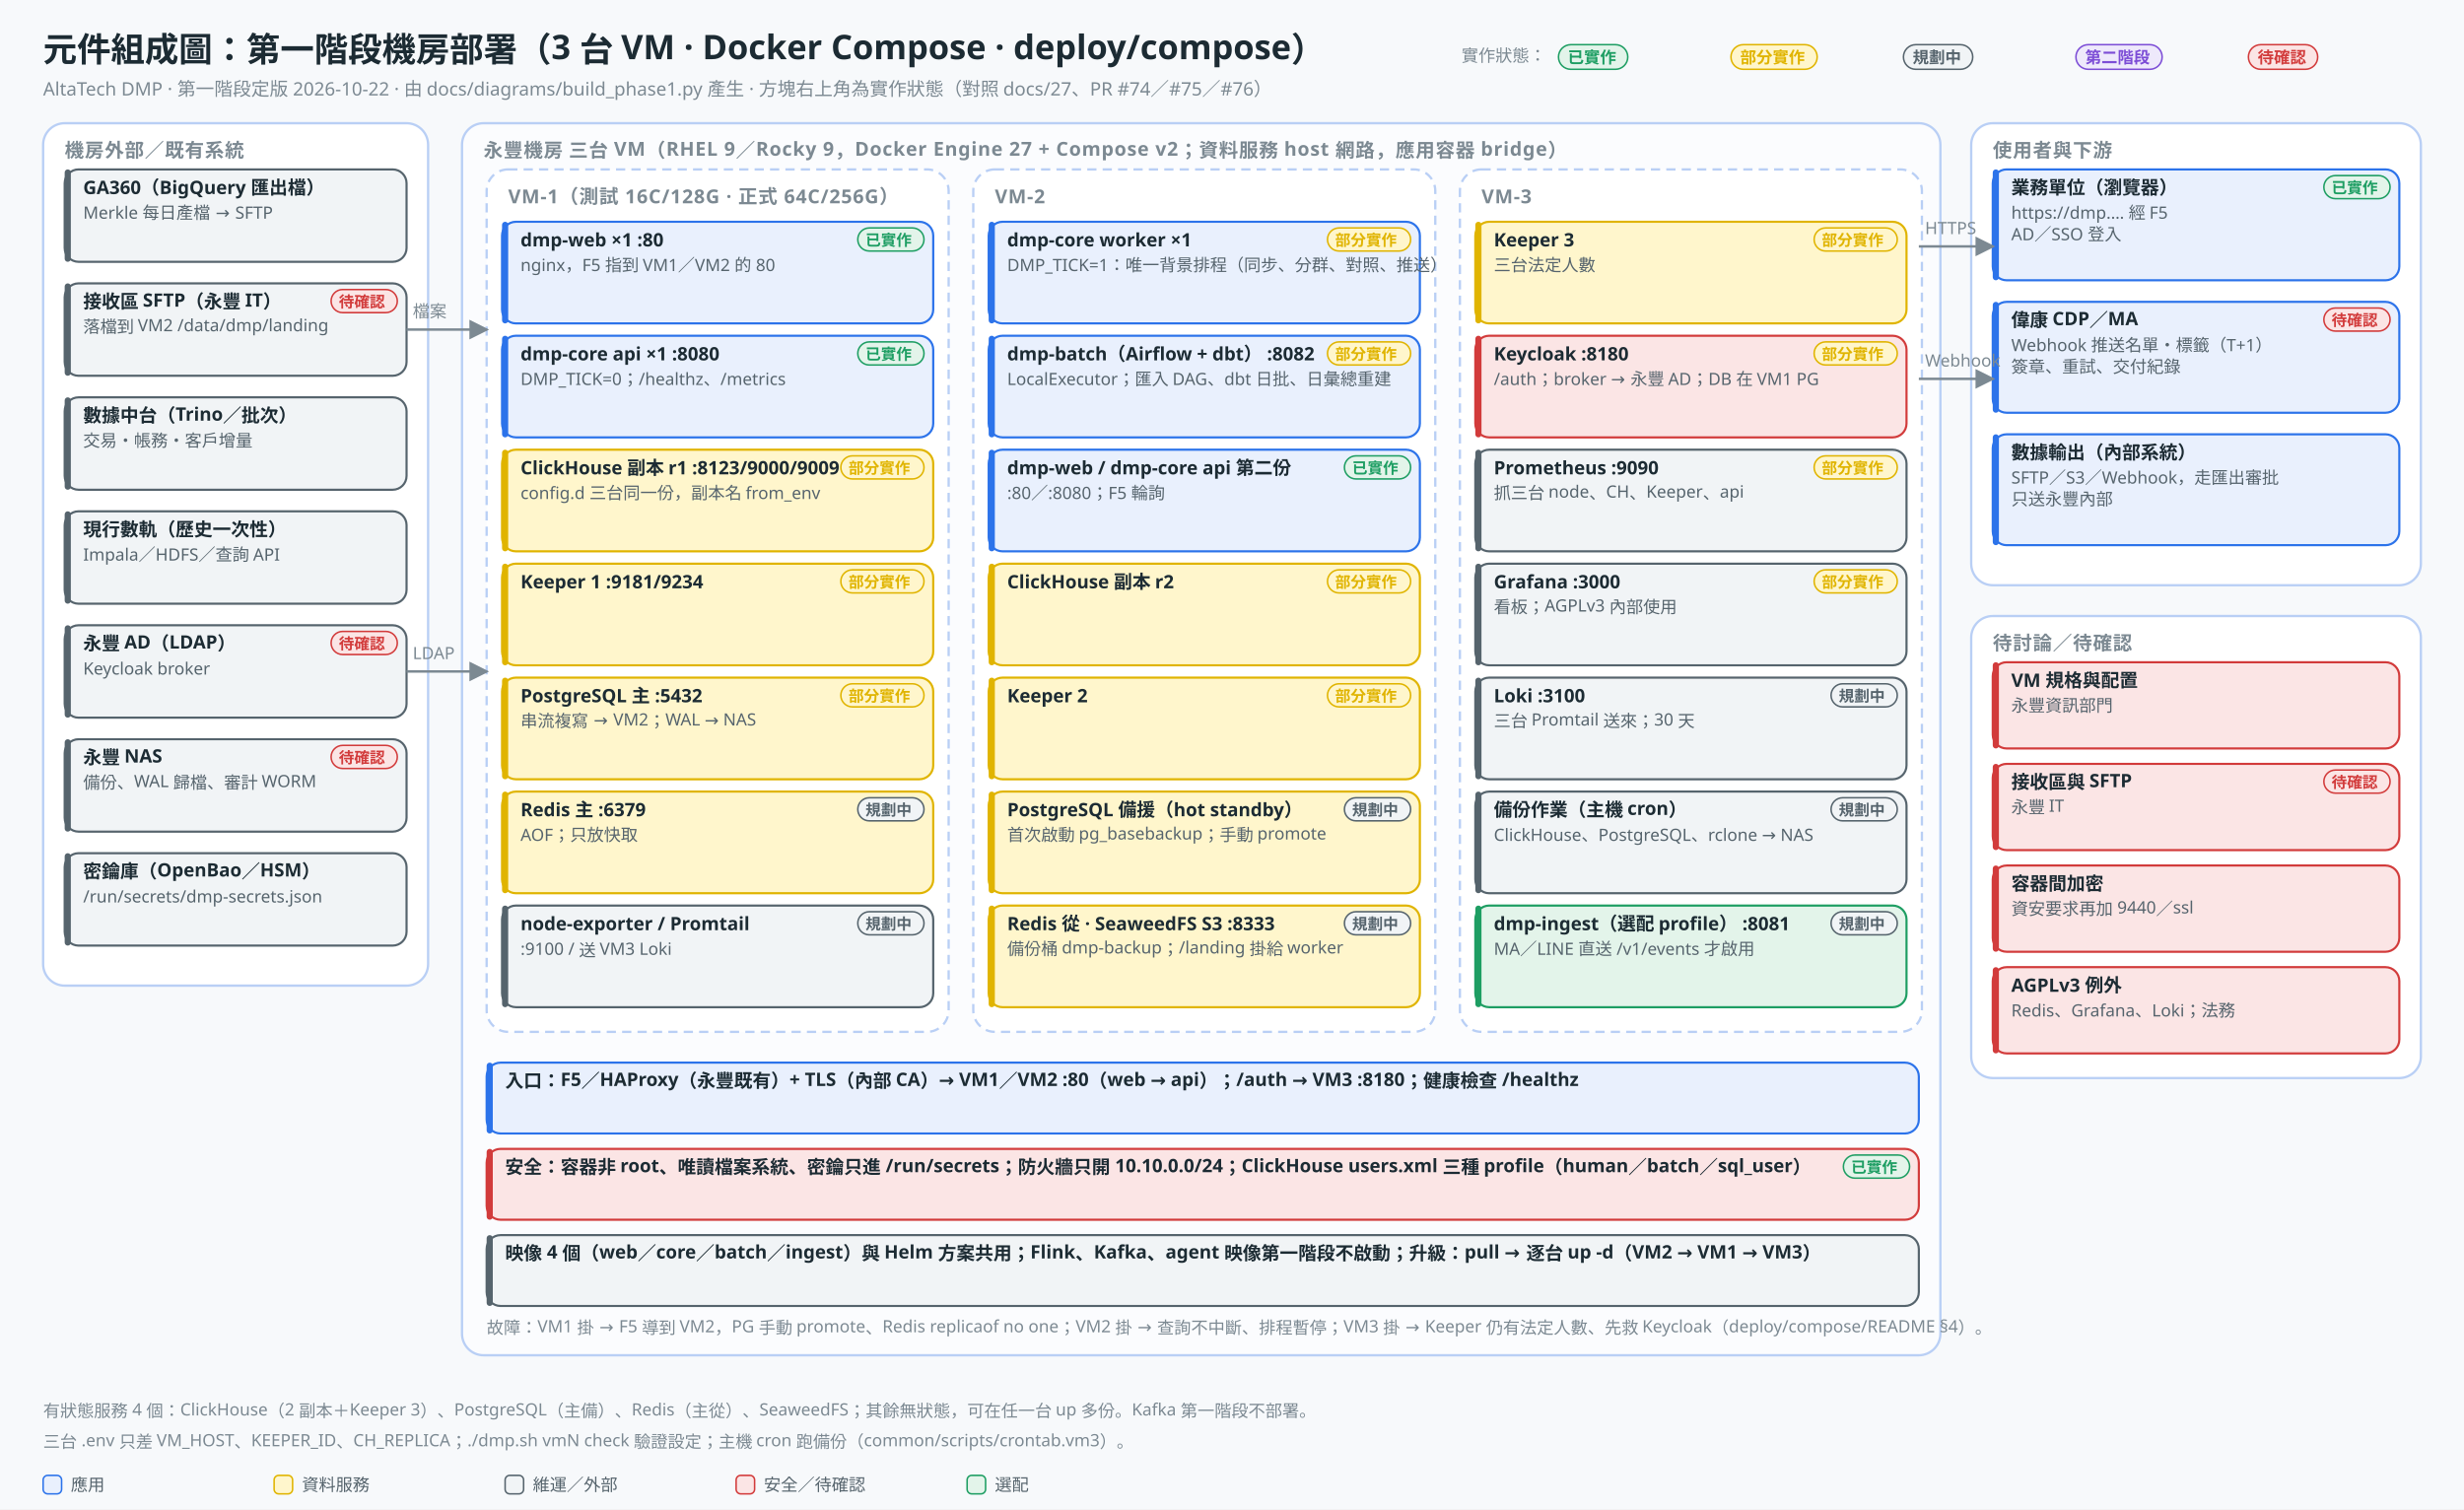
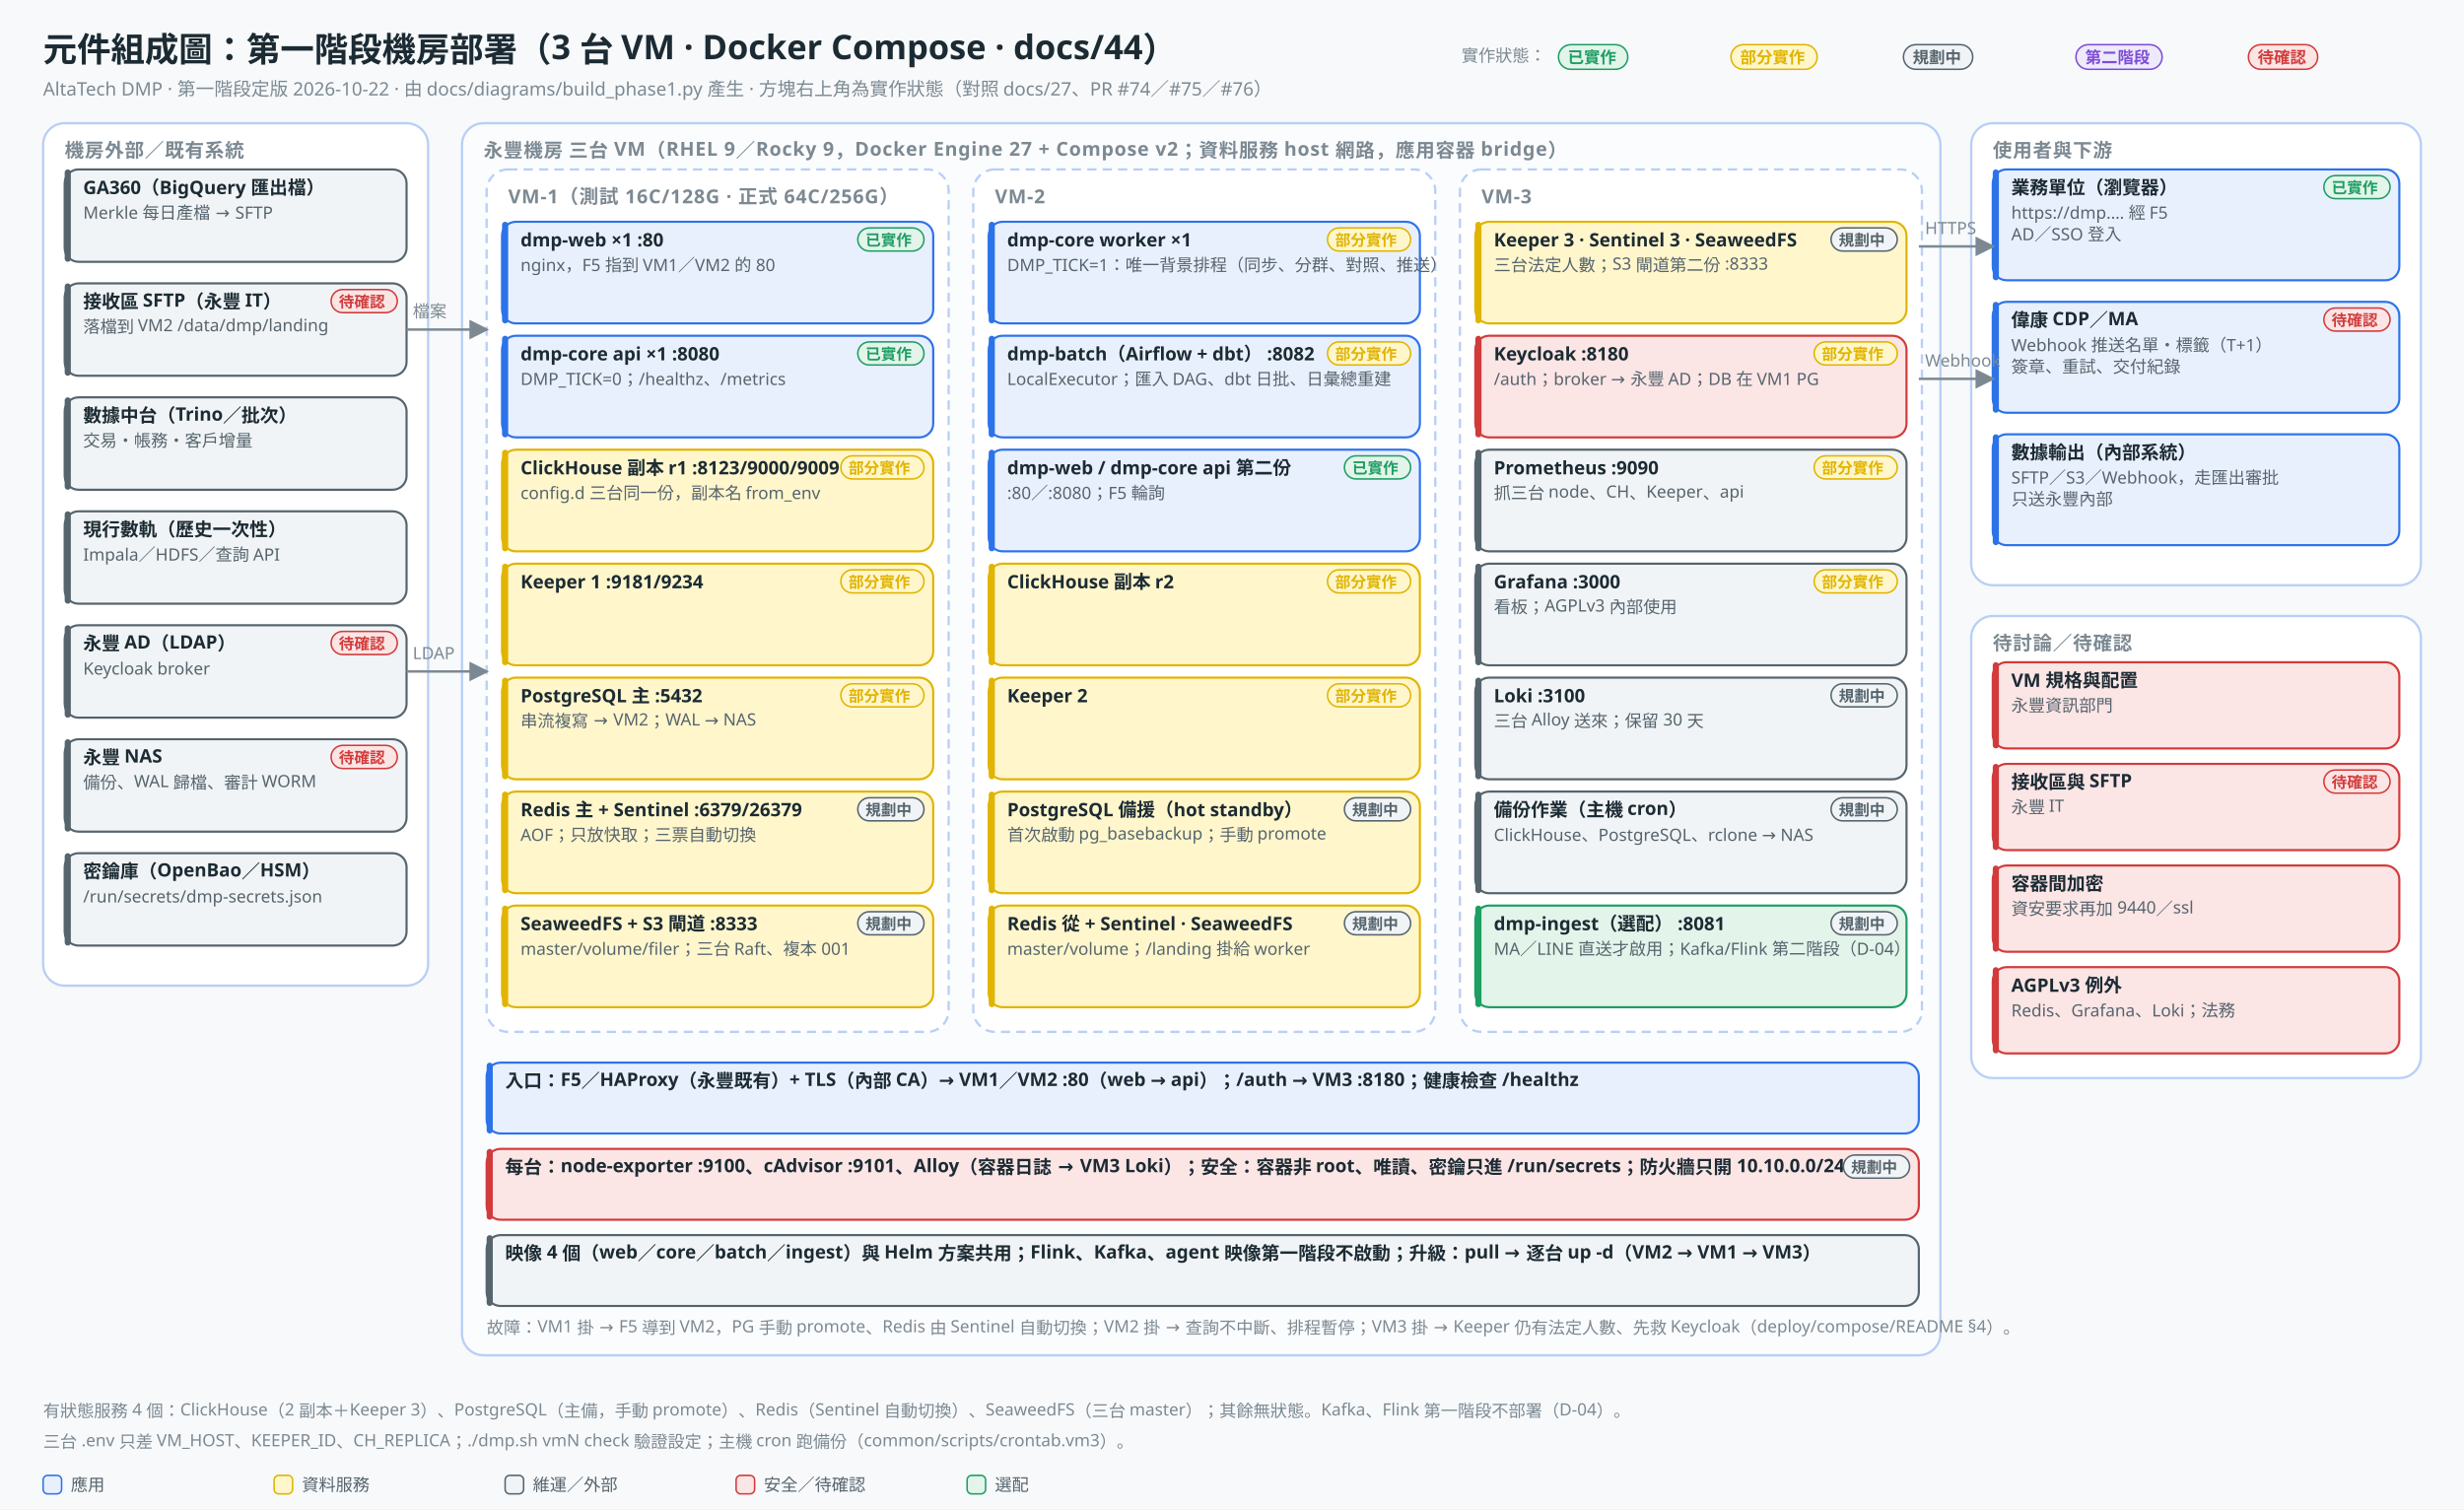
<svg xmlns="http://www.w3.org/2000/svg" viewBox="0 0 1600 980" width="1600" height="980">
  <defs>
    <marker id="ah" markerWidth="8" markerHeight="8" refX="7" refY="4" orient="auto">
      <path d="M0,0 L8,4 L0,8 z" fill="#7C8992" />
    </marker>
  </defs>
  <rect width="1600" height="980" fill="#F7F9FB" />
-   <text x="28" y="40" font-family="'Plus Jakarta Sans','Noto Sans TC','PingFang TC','Microsoft JhengHei',sans-serif" font-size="22" font-weight="800" fill="#1C2B33">元件組成圖：第一階段機房部署（3 台 VM · Docker Compose · deploy/compose）</text>
+   <text x="28" y="40" font-family="'Plus Jakarta Sans','Noto Sans TC','PingFang TC','Microsoft JhengHei',sans-serif" font-size="22" font-weight="800" fill="#1C2B33">元件組成圖：第一階段機房部署（3 台 VM · Docker Compose · docs/44）</text>
  <text x="1004" y="40" font-family="'Plus Jakarta Sans','Noto Sans TC','PingFang TC','Microsoft JhengHei',sans-serif" font-size="11" fill="#7C8992" text-anchor="end">實作狀態：</text>
  <rect x="1012" y="29" width="45" height="16" rx="8" fill="#E3F4EA" stroke="#1E9E63" />
  <text x="1018" y="41" font-family="'Plus Jakarta Sans','Noto Sans TC','PingFang TC','Microsoft JhengHei',sans-serif" font-size="10.5" font-weight="700" fill="#1E9E63">已實作</text>
  <rect x="1124" y="29" width="56" height="16" rx="8" fill="#FFF6CC" stroke="#E0B400" />
  <text x="1130" y="41" font-family="'Plus Jakarta Sans','Noto Sans TC','PingFang TC','Microsoft JhengHei',sans-serif" font-size="10.5" font-weight="700" fill="#E0B400">部分實作</text>
  <rect x="1236" y="29" width="45" height="16" rx="8" fill="#F1F4F6" stroke="#56646D" />
  <text x="1242" y="41" font-family="'Plus Jakarta Sans','Noto Sans TC','PingFang TC','Microsoft JhengHei',sans-serif" font-size="10.5" font-weight="700" fill="#56646D">規劃中</text>
  <rect x="1348" y="29" width="56" height="16" rx="8" fill="#EEE9FB" stroke="#7C4DD6" />
  <text x="1354" y="41" font-family="'Plus Jakarta Sans','Noto Sans TC','PingFang TC','Microsoft JhengHei',sans-serif" font-size="10.5" font-weight="700" fill="#7C4DD6">第二階段</text>
  <rect x="1460" y="29" width="45" height="16" rx="8" fill="#FBE5E5" stroke="#D23B3B" />
  <text x="1466" y="41" font-family="'Plus Jakarta Sans','Noto Sans TC','PingFang TC','Microsoft JhengHei',sans-serif" font-size="10.5" font-weight="700" fill="#D23B3B">待確認</text>
  <text x="28" y="62" font-family="'Plus Jakarta Sans','Noto Sans TC','PingFang TC','Microsoft JhengHei',sans-serif" font-size="12" fill="#7C8992">AltaTech DMP · 第一階段定版 2026-10-22 · 由 docs/diagrams/build_phase1.py 產生 · 方塊右上角為實作狀態（對照 docs/27、PR #74／#75／#76）</text>
  <rect x="28" y="80" width="250" height="560" rx="14" fill="#FFFFFF" stroke="#B9CFF5" stroke-width="1.5" />
  <text x="42" y="102" font-family="'Plus Jakarta Sans','Noto Sans TC','PingFang TC','Microsoft JhengHei',sans-serif" font-size="12.5" font-weight="800" fill="#7C8992" letter-spacing=".5">機房外部／既有系統</text>
  <rect x="42" y="110" width="222" height="60" rx="9" fill="#F1F4F6" stroke="#56646D" stroke-width="1.4" />
  <rect x="42" y="110" width="4" height="60" rx="2" fill="#56646D" />
  <text x="54" y="126" font-family="'Plus Jakarta Sans','Noto Sans TC','PingFang TC','Microsoft JhengHei',sans-serif" font-size="12" font-weight="700" fill="#1C2B33">GA360（BigQuery 匯出檔）</text>
  <text x="54" y="142" font-family="'Plus Jakarta Sans','Noto Sans TC','PingFang TC','Microsoft JhengHei',sans-serif" font-size="11" fill="#56646D">Merkle 每日產檔 → SFTP</text>
  <rect x="42" y="184" width="222" height="60" rx="9" fill="#F1F4F6" stroke="#56646D" stroke-width="1.4" />
  <rect x="42" y="184" width="4" height="60" rx="2" fill="#56646D" />
  <text x="54" y="200" font-family="'Plus Jakarta Sans','Noto Sans TC','PingFang TC','Microsoft JhengHei',sans-serif" font-size="12" font-weight="700" fill="#1C2B33">接收區 SFTP（永豐 IT）</text>
  <text x="54" y="216" font-family="'Plus Jakarta Sans','Noto Sans TC','PingFang TC','Microsoft JhengHei',sans-serif" font-size="11" fill="#56646D">落檔到 VM2 /data/dmp/landing</text>
  <rect x="215" y="188" width="43" height="15" rx="7.5" fill="#FBE5E5" stroke="#D23B3B" stroke-width="1" />
  <text x="220" y="199.5" font-family="'Plus Jakarta Sans','Noto Sans TC','PingFang TC','Microsoft JhengHei',sans-serif" font-size="10" font-weight="700" fill="#D23B3B">待確認</text>
  <rect x="42" y="258" width="222" height="60" rx="9" fill="#F1F4F6" stroke="#56646D" stroke-width="1.4" />
  <rect x="42" y="258" width="4" height="60" rx="2" fill="#56646D" />
  <text x="54" y="274" font-family="'Plus Jakarta Sans','Noto Sans TC','PingFang TC','Microsoft JhengHei',sans-serif" font-size="12" font-weight="700" fill="#1C2B33">數據中台（Trino／批次）</text>
  <text x="54" y="290" font-family="'Plus Jakarta Sans','Noto Sans TC','PingFang TC','Microsoft JhengHei',sans-serif" font-size="11" fill="#56646D">交易・帳務・客戶增量</text>
  <rect x="42" y="332" width="222" height="60" rx="9" fill="#F1F4F6" stroke="#56646D" stroke-width="1.4" />
  <rect x="42" y="332" width="4" height="60" rx="2" fill="#56646D" />
  <text x="54" y="348" font-family="'Plus Jakarta Sans','Noto Sans TC','PingFang TC','Microsoft JhengHei',sans-serif" font-size="12" font-weight="700" fill="#1C2B33">現行數軌（歷史一次性）</text>
  <text x="54" y="364" font-family="'Plus Jakarta Sans','Noto Sans TC','PingFang TC','Microsoft JhengHei',sans-serif" font-size="11" fill="#56646D">Impala／HDFS／查詢 API</text>
  <rect x="42" y="406" width="222" height="60" rx="9" fill="#F1F4F6" stroke="#56646D" stroke-width="1.4" />
  <rect x="42" y="406" width="4" height="60" rx="2" fill="#56646D" />
  <text x="54" y="422" font-family="'Plus Jakarta Sans','Noto Sans TC','PingFang TC','Microsoft JhengHei',sans-serif" font-size="12" font-weight="700" fill="#1C2B33">永豐 AD（LDAP）</text>
  <text x="54" y="438" font-family="'Plus Jakarta Sans','Noto Sans TC','PingFang TC','Microsoft JhengHei',sans-serif" font-size="11" fill="#56646D">Keycloak broker</text>
  <rect x="215" y="410" width="43" height="15" rx="7.5" fill="#FBE5E5" stroke="#D23B3B" stroke-width="1" />
  <text x="220" y="421.5" font-family="'Plus Jakarta Sans','Noto Sans TC','PingFang TC','Microsoft JhengHei',sans-serif" font-size="10" font-weight="700" fill="#D23B3B">待確認</text>
  <rect x="42" y="480" width="222" height="60" rx="9" fill="#F1F4F6" stroke="#56646D" stroke-width="1.4" />
  <rect x="42" y="480" width="4" height="60" rx="2" fill="#56646D" />
  <text x="54" y="496" font-family="'Plus Jakarta Sans','Noto Sans TC','PingFang TC','Microsoft JhengHei',sans-serif" font-size="12" font-weight="700" fill="#1C2B33">永豐 NAS</text>
  <text x="54" y="512" font-family="'Plus Jakarta Sans','Noto Sans TC','PingFang TC','Microsoft JhengHei',sans-serif" font-size="11" fill="#56646D">備份、WAL 歸檔、審計 WORM</text>
  <rect x="215" y="484" width="43" height="15" rx="7.5" fill="#FBE5E5" stroke="#D23B3B" stroke-width="1" />
  <text x="220" y="495.5" font-family="'Plus Jakarta Sans','Noto Sans TC','PingFang TC','Microsoft JhengHei',sans-serif" font-size="10" font-weight="700" fill="#D23B3B">待確認</text>
  <rect x="42" y="554" width="222" height="60" rx="9" fill="#F1F4F6" stroke="#56646D" stroke-width="1.4" />
  <rect x="42" y="554" width="4" height="60" rx="2" fill="#56646D" />
  <text x="54" y="570" font-family="'Plus Jakarta Sans','Noto Sans TC','PingFang TC','Microsoft JhengHei',sans-serif" font-size="12" font-weight="700" fill="#1C2B33">密鑰庫（OpenBao／HSM）</text>
  <text x="54" y="586" font-family="'Plus Jakarta Sans','Noto Sans TC','PingFang TC','Microsoft JhengHei',sans-serif" font-size="11" fill="#56646D">/run/secrets/dmp-secrets.json</text>
  <rect x="300" y="80" width="960" height="800" rx="14" fill="#FBFCFE" stroke="#B9CFF5" stroke-width="1.5" />
  <text x="314" y="102" font-family="'Plus Jakarta Sans','Noto Sans TC','PingFang TC','Microsoft JhengHei',sans-serif" font-size="12.5" font-weight="800" fill="#7C8992" letter-spacing=".5">永豐機房  三台 VM（RHEL 9／Rocky 9，Docker Engine 27 + Compose v2；資料服務 host 網路，應用容器 bridge）</text>
  <rect x="316" y="110" width="300" height="560" rx="14" fill="#FFFFFF" stroke="#B9CFF5" stroke-width="1.5" stroke-dasharray="6 4" />
  <text x="330" y="132" font-family="'Plus Jakarta Sans','Noto Sans TC','PingFang TC','Microsoft JhengHei',sans-serif" font-size="12.5" font-weight="800" fill="#7C8992" letter-spacing=".5">VM-1（測試 16C/128G · 正式 64C/256G）</text>
  <rect x="326" y="144" width="280" height="66" rx="9" fill="#E9F0FD" stroke="#2C73EA" stroke-width="1.4" />
  <rect x="326" y="144" width="4" height="66" rx="2" fill="#2C73EA" />
  <text x="338" y="160" font-family="'Plus Jakarta Sans','Noto Sans TC','PingFang TC','Microsoft JhengHei',sans-serif" font-size="12" font-weight="700" fill="#1C2B33">dmp-web ×1  :80</text>
  <text x="338" y="176" font-family="'Plus Jakarta Sans','Noto Sans TC','PingFang TC','Microsoft JhengHei',sans-serif" font-size="11" fill="#56646D">nginx，F5 指到 VM1／VM2 的 80</text>
  <rect x="557" y="148" width="43" height="15" rx="7.5" fill="#E3F4EA" stroke="#1E9E63" stroke-width="1" />
  <text x="562" y="159.5" font-family="'Plus Jakarta Sans','Noto Sans TC','PingFang TC','Microsoft JhengHei',sans-serif" font-size="10" font-weight="700" fill="#1E9E63">已實作</text>
  <rect x="326" y="218" width="280" height="66" rx="9" fill="#E9F0FD" stroke="#2C73EA" stroke-width="1.4" />
  <rect x="326" y="218" width="4" height="66" rx="2" fill="#2C73EA" />
  <text x="338" y="234" font-family="'Plus Jakarta Sans','Noto Sans TC','PingFang TC','Microsoft JhengHei',sans-serif" font-size="12" font-weight="700" fill="#1C2B33">dmp-core api ×1  :8080</text>
  <text x="338" y="250" font-family="'Plus Jakarta Sans','Noto Sans TC','PingFang TC','Microsoft JhengHei',sans-serif" font-size="11" fill="#56646D">DMP_TICK=0；/healthz、/metrics</text>
  <rect x="557" y="222" width="43" height="15" rx="7.5" fill="#E3F4EA" stroke="#1E9E63" stroke-width="1" />
  <text x="562" y="233.5" font-family="'Plus Jakarta Sans','Noto Sans TC','PingFang TC','Microsoft JhengHei',sans-serif" font-size="10" font-weight="700" fill="#1E9E63">已實作</text>
  <rect x="326" y="292" width="280" height="66" rx="9" fill="#FFF6CC" stroke="#E0B400" stroke-width="1.4" />
  <rect x="326" y="292" width="4" height="66" rx="2" fill="#E0B400" />
  <text x="338" y="308" font-family="'Plus Jakarta Sans','Noto Sans TC','PingFang TC','Microsoft JhengHei',sans-serif" font-size="12" font-weight="700" fill="#1C2B33">ClickHouse 副本 r1  :8123/9000/9009</text>
  <text x="338" y="324" font-family="'Plus Jakarta Sans','Noto Sans TC','PingFang TC','Microsoft JhengHei',sans-serif" font-size="11" fill="#56646D">config.d 三台同一份，副本名 from_env</text>
  <rect x="546" y="296" width="54" height="15" rx="7.5" fill="#FFF6CC" stroke="#E0B400" stroke-width="1" />
  <text x="551" y="307.5" font-family="'Plus Jakarta Sans','Noto Sans TC','PingFang TC','Microsoft JhengHei',sans-serif" font-size="10" font-weight="700" fill="#E0B400">部分實作</text>
  <rect x="326" y="366" width="280" height="66" rx="9" fill="#FFF6CC" stroke="#E0B400" stroke-width="1.4" />
  <rect x="326" y="366" width="4" height="66" rx="2" fill="#E0B400" />
  <text x="338" y="382" font-family="'Plus Jakarta Sans','Noto Sans TC','PingFang TC','Microsoft JhengHei',sans-serif" font-size="12" font-weight="700" fill="#1C2B33">Keeper 1  :9181/9234</text>
  <rect x="546" y="370" width="54" height="15" rx="7.5" fill="#FFF6CC" stroke="#E0B400" stroke-width="1" />
  <text x="551" y="381.5" font-family="'Plus Jakarta Sans','Noto Sans TC','PingFang TC','Microsoft JhengHei',sans-serif" font-size="10" font-weight="700" fill="#E0B400">部分實作</text>
  <rect x="326" y="440" width="280" height="66" rx="9" fill="#FFF6CC" stroke="#E0B400" stroke-width="1.4" />
  <rect x="326" y="440" width="4" height="66" rx="2" fill="#E0B400" />
  <text x="338" y="456" font-family="'Plus Jakarta Sans','Noto Sans TC','PingFang TC','Microsoft JhengHei',sans-serif" font-size="12" font-weight="700" fill="#1C2B33">PostgreSQL 主  :5432</text>
  <text x="338" y="472" font-family="'Plus Jakarta Sans','Noto Sans TC','PingFang TC','Microsoft JhengHei',sans-serif" font-size="11" fill="#56646D">串流複寫 → VM2；WAL → NAS</text>
  <rect x="546" y="444" width="54" height="15" rx="7.5" fill="#FFF6CC" stroke="#E0B400" stroke-width="1" />
  <text x="551" y="455.5" font-family="'Plus Jakarta Sans','Noto Sans TC','PingFang TC','Microsoft JhengHei',sans-serif" font-size="10" font-weight="700" fill="#E0B400">部分實作</text>
  <rect x="326" y="514" width="280" height="66" rx="9" fill="#FFF6CC" stroke="#E0B400" stroke-width="1.4" />
  <rect x="326" y="514" width="4" height="66" rx="2" fill="#E0B400" />
-   <text x="338" y="530" font-family="'Plus Jakarta Sans','Noto Sans TC','PingFang TC','Microsoft JhengHei',sans-serif" font-size="12" font-weight="700" fill="#1C2B33">Redis 主  :6379</text>
-   <text x="338" y="546" font-family="'Plus Jakarta Sans','Noto Sans TC','PingFang TC','Microsoft JhengHei',sans-serif" font-size="11" fill="#56646D">AOF；只放快取</text>
+   <text x="338" y="530" font-family="'Plus Jakarta Sans','Noto Sans TC','PingFang TC','Microsoft JhengHei',sans-serif" font-size="12" font-weight="700" fill="#1C2B33">Redis 主 + Sentinel  :6379/26379</text>
+   <text x="338" y="546" font-family="'Plus Jakarta Sans','Noto Sans TC','PingFang TC','Microsoft JhengHei',sans-serif" font-size="11" fill="#56646D">AOF；只放快取；三票自動切換</text>
  <rect x="557" y="518" width="43" height="15" rx="7.5" fill="#F1F4F6" stroke="#56646D" stroke-width="1" />
  <text x="562" y="529.5" font-family="'Plus Jakarta Sans','Noto Sans TC','PingFang TC','Microsoft JhengHei',sans-serif" font-size="10" font-weight="700" fill="#56646D">規劃中</text>
-   <rect x="326" y="588" width="280" height="66" rx="9" fill="#F1F4F6" stroke="#56646D" stroke-width="1.4" />
-   <rect x="326" y="588" width="4" height="66" rx="2" fill="#56646D" />
-   <text x="338" y="604" font-family="'Plus Jakarta Sans','Noto Sans TC','PingFang TC','Microsoft JhengHei',sans-serif" font-size="12" font-weight="700" fill="#1C2B33">node-exporter / Promtail</text>
-   <text x="338" y="620" font-family="'Plus Jakarta Sans','Noto Sans TC','PingFang TC','Microsoft JhengHei',sans-serif" font-size="11" fill="#56646D">:9100 / 送 VM3 Loki</text>
+   <rect x="326" y="588" width="280" height="66" rx="9" fill="#FFF6CC" stroke="#E0B400" stroke-width="1.4" />
+   <rect x="326" y="588" width="4" height="66" rx="2" fill="#E0B400" />
+   <text x="338" y="604" font-family="'Plus Jakarta Sans','Noto Sans TC','PingFang TC','Microsoft JhengHei',sans-serif" font-size="12" font-weight="700" fill="#1C2B33">SeaweedFS + S3 閘道 :8333</text>
+   <text x="338" y="620" font-family="'Plus Jakarta Sans','Noto Sans TC','PingFang TC','Microsoft JhengHei',sans-serif" font-size="11" fill="#56646D">master/volume/filer；三台 Raft、複本 001</text>
  <rect x="557" y="592" width="43" height="15" rx="7.5" fill="#F1F4F6" stroke="#56646D" stroke-width="1" />
  <text x="562" y="603.5" font-family="'Plus Jakarta Sans','Noto Sans TC','PingFang TC','Microsoft JhengHei',sans-serif" font-size="10" font-weight="700" fill="#56646D">規劃中</text>
  <rect x="632" y="110" width="300" height="560" rx="14" fill="#FFFFFF" stroke="#B9CFF5" stroke-width="1.5" stroke-dasharray="6 4" />
  <text x="646" y="132" font-family="'Plus Jakarta Sans','Noto Sans TC','PingFang TC','Microsoft JhengHei',sans-serif" font-size="12.5" font-weight="800" fill="#7C8992" letter-spacing=".5">VM-2</text>
  <rect x="642" y="144" width="280" height="66" rx="9" fill="#E9F0FD" stroke="#2C73EA" stroke-width="1.4" />
  <rect x="642" y="144" width="4" height="66" rx="2" fill="#2C73EA" />
  <text x="654" y="160" font-family="'Plus Jakarta Sans','Noto Sans TC','PingFang TC','Microsoft JhengHei',sans-serif" font-size="12" font-weight="700" fill="#1C2B33">dmp-core worker ×1</text>
  <text x="654" y="176" font-family="'Plus Jakarta Sans','Noto Sans TC','PingFang TC','Microsoft JhengHei',sans-serif" font-size="11" fill="#56646D">DMP_TICK=1：唯一背景排程（同步、分群、對照、推送）</text>
  <rect x="862" y="148" width="54" height="15" rx="7.5" fill="#FFF6CC" stroke="#E0B400" stroke-width="1" />
  <text x="867" y="159.5" font-family="'Plus Jakarta Sans','Noto Sans TC','PingFang TC','Microsoft JhengHei',sans-serif" font-size="10" font-weight="700" fill="#E0B400">部分實作</text>
  <rect x="642" y="218" width="280" height="66" rx="9" fill="#E9F0FD" stroke="#2C73EA" stroke-width="1.4" />
  <rect x="642" y="218" width="4" height="66" rx="2" fill="#2C73EA" />
  <text x="654" y="234" font-family="'Plus Jakarta Sans','Noto Sans TC','PingFang TC','Microsoft JhengHei',sans-serif" font-size="12" font-weight="700" fill="#1C2B33">dmp-batch（Airflow + dbt）  :8082</text>
  <text x="654" y="250" font-family="'Plus Jakarta Sans','Noto Sans TC','PingFang TC','Microsoft JhengHei',sans-serif" font-size="11" fill="#56646D">LocalExecutor；匯入 DAG、dbt 日批、日彙總重建</text>
  <rect x="862" y="222" width="54" height="15" rx="7.5" fill="#FFF6CC" stroke="#E0B400" stroke-width="1" />
  <text x="867" y="233.5" font-family="'Plus Jakarta Sans','Noto Sans TC','PingFang TC','Microsoft JhengHei',sans-serif" font-size="10" font-weight="700" fill="#E0B400">部分實作</text>
  <rect x="642" y="292" width="280" height="66" rx="9" fill="#E9F0FD" stroke="#2C73EA" stroke-width="1.4" />
  <rect x="642" y="292" width="4" height="66" rx="2" fill="#2C73EA" />
  <text x="654" y="308" font-family="'Plus Jakarta Sans','Noto Sans TC','PingFang TC','Microsoft JhengHei',sans-serif" font-size="12" font-weight="700" fill="#1C2B33">dmp-web / dmp-core api 第二份</text>
  <text x="654" y="324" font-family="'Plus Jakarta Sans','Noto Sans TC','PingFang TC','Microsoft JhengHei',sans-serif" font-size="11" fill="#56646D">:80／:8080；F5 輪詢</text>
  <rect x="873" y="296" width="43" height="15" rx="7.5" fill="#E3F4EA" stroke="#1E9E63" stroke-width="1" />
  <text x="878" y="307.5" font-family="'Plus Jakarta Sans','Noto Sans TC','PingFang TC','Microsoft JhengHei',sans-serif" font-size="10" font-weight="700" fill="#1E9E63">已實作</text>
  <rect x="642" y="366" width="280" height="66" rx="9" fill="#FFF6CC" stroke="#E0B400" stroke-width="1.4" />
  <rect x="642" y="366" width="4" height="66" rx="2" fill="#E0B400" />
  <text x="654" y="382" font-family="'Plus Jakarta Sans','Noto Sans TC','PingFang TC','Microsoft JhengHei',sans-serif" font-size="12" font-weight="700" fill="#1C2B33">ClickHouse 副本 r2</text>
  <rect x="862" y="370" width="54" height="15" rx="7.5" fill="#FFF6CC" stroke="#E0B400" stroke-width="1" />
  <text x="867" y="381.5" font-family="'Plus Jakarta Sans','Noto Sans TC','PingFang TC','Microsoft JhengHei',sans-serif" font-size="10" font-weight="700" fill="#E0B400">部分實作</text>
  <rect x="642" y="440" width="280" height="66" rx="9" fill="#FFF6CC" stroke="#E0B400" stroke-width="1.4" />
  <rect x="642" y="440" width="4" height="66" rx="2" fill="#E0B400" />
  <text x="654" y="456" font-family="'Plus Jakarta Sans','Noto Sans TC','PingFang TC','Microsoft JhengHei',sans-serif" font-size="12" font-weight="700" fill="#1C2B33">Keeper 2</text>
  <rect x="862" y="444" width="54" height="15" rx="7.5" fill="#FFF6CC" stroke="#E0B400" stroke-width="1" />
  <text x="867" y="455.5" font-family="'Plus Jakarta Sans','Noto Sans TC','PingFang TC','Microsoft JhengHei',sans-serif" font-size="10" font-weight="700" fill="#E0B400">部分實作</text>
  <rect x="642" y="514" width="280" height="66" rx="9" fill="#FFF6CC" stroke="#E0B400" stroke-width="1.4" />
  <rect x="642" y="514" width="4" height="66" rx="2" fill="#E0B400" />
  <text x="654" y="530" font-family="'Plus Jakarta Sans','Noto Sans TC','PingFang TC','Microsoft JhengHei',sans-serif" font-size="12" font-weight="700" fill="#1C2B33">PostgreSQL 備援（hot standby）</text>
  <text x="654" y="546" font-family="'Plus Jakarta Sans','Noto Sans TC','PingFang TC','Microsoft JhengHei',sans-serif" font-size="11" fill="#56646D">首次啟動 pg_basebackup；手動 promote</text>
  <rect x="873" y="518" width="43" height="15" rx="7.5" fill="#F1F4F6" stroke="#56646D" stroke-width="1" />
  <text x="878" y="529.5" font-family="'Plus Jakarta Sans','Noto Sans TC','PingFang TC','Microsoft JhengHei',sans-serif" font-size="10" font-weight="700" fill="#56646D">規劃中</text>
  <rect x="642" y="588" width="280" height="66" rx="9" fill="#FFF6CC" stroke="#E0B400" stroke-width="1.4" />
  <rect x="642" y="588" width="4" height="66" rx="2" fill="#E0B400" />
-   <text x="654" y="604" font-family="'Plus Jakarta Sans','Noto Sans TC','PingFang TC','Microsoft JhengHei',sans-serif" font-size="12" font-weight="700" fill="#1C2B33">Redis 從 · SeaweedFS S3  :8333</text>
-   <text x="654" y="620" font-family="'Plus Jakarta Sans','Noto Sans TC','PingFang TC','Microsoft JhengHei',sans-serif" font-size="11" fill="#56646D">備份桶 dmp-backup；/landing 掛給 worker</text>
+   <text x="654" y="604" font-family="'Plus Jakarta Sans','Noto Sans TC','PingFang TC','Microsoft JhengHei',sans-serif" font-size="12" font-weight="700" fill="#1C2B33">Redis 從 + Sentinel · SeaweedFS</text>
+   <text x="654" y="620" font-family="'Plus Jakarta Sans','Noto Sans TC','PingFang TC','Microsoft JhengHei',sans-serif" font-size="11" fill="#56646D">master/volume；/landing 掛給 worker</text>
  <rect x="873" y="592" width="43" height="15" rx="7.5" fill="#F1F4F6" stroke="#56646D" stroke-width="1" />
  <text x="878" y="603.5" font-family="'Plus Jakarta Sans','Noto Sans TC','PingFang TC','Microsoft JhengHei',sans-serif" font-size="10" font-weight="700" fill="#56646D">規劃中</text>
  <rect x="948" y="110" width="300" height="560" rx="14" fill="#FFFFFF" stroke="#B9CFF5" stroke-width="1.5" stroke-dasharray="6 4" />
  <text x="962" y="132" font-family="'Plus Jakarta Sans','Noto Sans TC','PingFang TC','Microsoft JhengHei',sans-serif" font-size="12.5" font-weight="800" fill="#7C8992" letter-spacing=".5">VM-3</text>
  <rect x="958" y="144" width="280" height="66" rx="9" fill="#FFF6CC" stroke="#E0B400" stroke-width="1.4" />
  <rect x="958" y="144" width="4" height="66" rx="2" fill="#E0B400" />
-   <text x="970" y="160" font-family="'Plus Jakarta Sans','Noto Sans TC','PingFang TC','Microsoft JhengHei',sans-serif" font-size="12" font-weight="700" fill="#1C2B33">Keeper 3</text>
-   <text x="970" y="176" font-family="'Plus Jakarta Sans','Noto Sans TC','PingFang TC','Microsoft JhengHei',sans-serif" font-size="11" fill="#56646D">三台法定人數</text>
-   <rect x="1178" y="148" width="54" height="15" rx="7.5" fill="#FFF6CC" stroke="#E0B400" stroke-width="1" />
-   <text x="1183" y="159.5" font-family="'Plus Jakarta Sans','Noto Sans TC','PingFang TC','Microsoft JhengHei',sans-serif" font-size="10" font-weight="700" fill="#E0B400">部分實作</text>
+   <text x="970" y="160" font-family="'Plus Jakarta Sans','Noto Sans TC','PingFang TC','Microsoft JhengHei',sans-serif" font-size="12" font-weight="700" fill="#1C2B33">Keeper 3 · Sentinel 3 · SeaweedFS</text>
+   <text x="970" y="176" font-family="'Plus Jakarta Sans','Noto Sans TC','PingFang TC','Microsoft JhengHei',sans-serif" font-size="11" fill="#56646D">三台法定人數；S3 閘道第二份 :8333</text>
+   <rect x="1189" y="148" width="43" height="15" rx="7.5" fill="#F1F4F6" stroke="#56646D" stroke-width="1" />
+   <text x="1194" y="159.5" font-family="'Plus Jakarta Sans','Noto Sans TC','PingFang TC','Microsoft JhengHei',sans-serif" font-size="10" font-weight="700" fill="#56646D">規劃中</text>
  <rect x="958" y="218" width="280" height="66" rx="9" fill="#FBE5E5" stroke="#D23B3B" stroke-width="1.4" />
  <rect x="958" y="218" width="4" height="66" rx="2" fill="#D23B3B" />
  <text x="970" y="234" font-family="'Plus Jakarta Sans','Noto Sans TC','PingFang TC','Microsoft JhengHei',sans-serif" font-size="12" font-weight="700" fill="#1C2B33">Keycloak  :8180</text>
  <text x="970" y="250" font-family="'Plus Jakarta Sans','Noto Sans TC','PingFang TC','Microsoft JhengHei',sans-serif" font-size="11" fill="#56646D">/auth；broker → 永豐 AD；DB 在 VM1 PG</text>
  <rect x="1178" y="222" width="54" height="15" rx="7.5" fill="#FFF6CC" stroke="#E0B400" stroke-width="1" />
  <text x="1183" y="233.5" font-family="'Plus Jakarta Sans','Noto Sans TC','PingFang TC','Microsoft JhengHei',sans-serif" font-size="10" font-weight="700" fill="#E0B400">部分實作</text>
  <rect x="958" y="292" width="280" height="66" rx="9" fill="#F1F4F6" stroke="#56646D" stroke-width="1.4" />
  <rect x="958" y="292" width="4" height="66" rx="2" fill="#56646D" />
  <text x="970" y="308" font-family="'Plus Jakarta Sans','Noto Sans TC','PingFang TC','Microsoft JhengHei',sans-serif" font-size="12" font-weight="700" fill="#1C2B33">Prometheus  :9090</text>
  <text x="970" y="324" font-family="'Plus Jakarta Sans','Noto Sans TC','PingFang TC','Microsoft JhengHei',sans-serif" font-size="11" fill="#56646D">抓三台 node、CH、Keeper、api</text>
  <rect x="1178" y="296" width="54" height="15" rx="7.5" fill="#FFF6CC" stroke="#E0B400" stroke-width="1" />
  <text x="1183" y="307.5" font-family="'Plus Jakarta Sans','Noto Sans TC','PingFang TC','Microsoft JhengHei',sans-serif" font-size="10" font-weight="700" fill="#E0B400">部分實作</text>
  <rect x="958" y="366" width="280" height="66" rx="9" fill="#F1F4F6" stroke="#56646D" stroke-width="1.4" />
  <rect x="958" y="366" width="4" height="66" rx="2" fill="#56646D" />
  <text x="970" y="382" font-family="'Plus Jakarta Sans','Noto Sans TC','PingFang TC','Microsoft JhengHei',sans-serif" font-size="12" font-weight="700" fill="#1C2B33">Grafana  :3000</text>
  <text x="970" y="398" font-family="'Plus Jakarta Sans','Noto Sans TC','PingFang TC','Microsoft JhengHei',sans-serif" font-size="11" fill="#56646D">看板；AGPLv3 內部使用</text>
  <rect x="1178" y="370" width="54" height="15" rx="7.5" fill="#FFF6CC" stroke="#E0B400" stroke-width="1" />
  <text x="1183" y="381.5" font-family="'Plus Jakarta Sans','Noto Sans TC','PingFang TC','Microsoft JhengHei',sans-serif" font-size="10" font-weight="700" fill="#E0B400">部分實作</text>
  <rect x="958" y="440" width="280" height="66" rx="9" fill="#F1F4F6" stroke="#56646D" stroke-width="1.4" />
  <rect x="958" y="440" width="4" height="66" rx="2" fill="#56646D" />
  <text x="970" y="456" font-family="'Plus Jakarta Sans','Noto Sans TC','PingFang TC','Microsoft JhengHei',sans-serif" font-size="12" font-weight="700" fill="#1C2B33">Loki  :3100</text>
-   <text x="970" y="472" font-family="'Plus Jakarta Sans','Noto Sans TC','PingFang TC','Microsoft JhengHei',sans-serif" font-size="11" fill="#56646D">三台 Promtail 送來；30 天</text>
+   <text x="970" y="472" font-family="'Plus Jakarta Sans','Noto Sans TC','PingFang TC','Microsoft JhengHei',sans-serif" font-size="11" fill="#56646D">三台 Alloy 送來；保留 30 天</text>
  <rect x="1189" y="444" width="43" height="15" rx="7.5" fill="#F1F4F6" stroke="#56646D" stroke-width="1" />
  <text x="1194" y="455.5" font-family="'Plus Jakarta Sans','Noto Sans TC','PingFang TC','Microsoft JhengHei',sans-serif" font-size="10" font-weight="700" fill="#56646D">規劃中</text>
  <rect x="958" y="514" width="280" height="66" rx="9" fill="#F1F4F6" stroke="#56646D" stroke-width="1.4" />
  <rect x="958" y="514" width="4" height="66" rx="2" fill="#56646D" />
  <text x="970" y="530" font-family="'Plus Jakarta Sans','Noto Sans TC','PingFang TC','Microsoft JhengHei',sans-serif" font-size="12" font-weight="700" fill="#1C2B33">備份作業（主機 cron）</text>
  <text x="970" y="546" font-family="'Plus Jakarta Sans','Noto Sans TC','PingFang TC','Microsoft JhengHei',sans-serif" font-size="11" fill="#56646D">ClickHouse、PostgreSQL、rclone → NAS</text>
  <rect x="1189" y="518" width="43" height="15" rx="7.5" fill="#F1F4F6" stroke="#56646D" stroke-width="1" />
  <text x="1194" y="529.5" font-family="'Plus Jakarta Sans','Noto Sans TC','PingFang TC','Microsoft JhengHei',sans-serif" font-size="10" font-weight="700" fill="#56646D">規劃中</text>
  <rect x="958" y="588" width="280" height="66" rx="9" fill="#E3F4EA" stroke="#1E9E63" stroke-width="1.4" />
  <rect x="958" y="588" width="4" height="66" rx="2" fill="#1E9E63" />
-   <text x="970" y="604" font-family="'Plus Jakarta Sans','Noto Sans TC','PingFang TC','Microsoft JhengHei',sans-serif" font-size="12" font-weight="700" fill="#1C2B33">dmp-ingest（選配 profile）  :8081</text>
-   <text x="970" y="620" font-family="'Plus Jakarta Sans','Noto Sans TC','PingFang TC','Microsoft JhengHei',sans-serif" font-size="11" fill="#56646D">MA／LINE 直送 /v1/events 才啟用</text>
+   <text x="970" y="604" font-family="'Plus Jakarta Sans','Noto Sans TC','PingFang TC','Microsoft JhengHei',sans-serif" font-size="12" font-weight="700" fill="#1C2B33">dmp-ingest（選配）  :8081</text>
+   <text x="970" y="620" font-family="'Plus Jakarta Sans','Noto Sans TC','PingFang TC','Microsoft JhengHei',sans-serif" font-size="11" fill="#56646D">MA／LINE 直送才啟用；Kafka/Flink 第二階段（D-04）</text>
  <rect x="1189" y="592" width="43" height="15" rx="7.5" fill="#F1F4F6" stroke="#56646D" stroke-width="1" />
  <text x="1194" y="603.5" font-family="'Plus Jakarta Sans','Noto Sans TC','PingFang TC','Microsoft JhengHei',sans-serif" font-size="10" font-weight="700" fill="#56646D">規劃中</text>
  <rect x="316" y="690" width="930" height="46" rx="9" fill="#E9F0FD" stroke="#2C73EA" stroke-width="1.4" />
  <rect x="316" y="690" width="4" height="46" rx="2" fill="#2C73EA" />
  <text x="328" y="706" font-family="'Plus Jakarta Sans','Noto Sans TC','PingFang TC','Microsoft JhengHei',sans-serif" font-size="12" font-weight="700" fill="#1C2B33">入口：F5／HAProxy（永豐既有）+ TLS（內部 CA）→ VM1／VM2 :80（web → api）；/auth → VM3 :8180；健康檢查 /healthz</text>
  <rect x="316" y="746" width="930" height="46" rx="9" fill="#FBE5E5" stroke="#D23B3B" stroke-width="1.4" />
  <rect x="316" y="746" width="4" height="46" rx="2" fill="#D23B3B" />
-   <text x="328" y="762" font-family="'Plus Jakarta Sans','Noto Sans TC','PingFang TC','Microsoft JhengHei',sans-serif" font-size="12" font-weight="700" fill="#1C2B33">安全：容器非 root、唯讀檔案系統、密鑰只進 /run/secrets；防火牆只開 10.10.0.0/24；ClickHouse users.xml 三種 profile（human／batch／sql_user）</text>
-   <rect x="1197" y="750" width="43" height="15" rx="7.5" fill="#E3F4EA" stroke="#1E9E63" stroke-width="1" />
-   <text x="1202" y="761.5" font-family="'Plus Jakarta Sans','Noto Sans TC','PingFang TC','Microsoft JhengHei',sans-serif" font-size="10" font-weight="700" fill="#1E9E63">已實作</text>
+   <text x="328" y="762" font-family="'Plus Jakarta Sans','Noto Sans TC','PingFang TC','Microsoft JhengHei',sans-serif" font-size="12" font-weight="700" fill="#1C2B33">每台：node-exporter :9100、cAdvisor :9101、Alloy（容器日誌 → VM3 Loki）；安全：容器非 root、唯讀、密鑰只進 /run/secrets；防火牆只開 10.10.0.0/24</text>
+   <rect x="1197" y="750" width="43" height="15" rx="7.5" fill="#F1F4F6" stroke="#56646D" stroke-width="1" />
+   <text x="1202" y="761.5" font-family="'Plus Jakarta Sans','Noto Sans TC','PingFang TC','Microsoft JhengHei',sans-serif" font-size="10" font-weight="700" fill="#56646D">規劃中</text>
  <rect x="316" y="802" width="930" height="46" rx="9" fill="#F1F4F6" stroke="#56646D" stroke-width="1.4" />
  <rect x="316" y="802" width="4" height="46" rx="2" fill="#56646D" />
  <text x="328" y="818" font-family="'Plus Jakarta Sans','Noto Sans TC','PingFang TC','Microsoft JhengHei',sans-serif" font-size="12" font-weight="700" fill="#1C2B33">映像 4 個（web／core／batch／ingest）與 Helm 方案共用；Flink、Kafka、agent 映像第一階段不啟動；升級：pull → 逐台 up -d（VM2 → VM1 → VM3）</text>
-   <text x="316" y="866" font-family="'Plus Jakarta Sans','Noto Sans TC','PingFang TC','Microsoft JhengHei',sans-serif" font-size="11" fill="#7C8992">故障：VM1 掛 → F5 導到 VM2，PG 手動 promote、Redis replicaof no one；VM2 掛 → 查詢不中斷、排程暫停；VM3 掛 → Keeper 仍有法定人數、先救 Keycloak（deploy/compose/README §4）。</text>
+   <text x="316" y="866" font-family="'Plus Jakarta Sans','Noto Sans TC','PingFang TC','Microsoft JhengHei',sans-serif" font-size="11" fill="#7C8992">故障：VM1 掛 → F5 導到 VM2，PG 手動 promote、Redis 由 Sentinel 自動切換；VM2 掛 → 查詢不中斷、排程暫停；VM3 掛 → Keeper 仍有法定人數、先救 Keycloak（deploy/compose/README §4）。</text>
  <rect x="1280" y="80" width="292" height="300" rx="14" fill="#FFFFFF" stroke="#B9CFF5" stroke-width="1.5" />
  <text x="1294" y="102" font-family="'Plus Jakarta Sans','Noto Sans TC','PingFang TC','Microsoft JhengHei',sans-serif" font-size="12.5" font-weight="800" fill="#7C8992" letter-spacing=".5">使用者與下游</text>
  <rect x="1294" y="110" width="264" height="72" rx="9" fill="#E9F0FD" stroke="#2C73EA" stroke-width="1.4" />
  <rect x="1294" y="110" width="4" height="72" rx="2" fill="#2C73EA" />
  <text x="1306" y="126" font-family="'Plus Jakarta Sans','Noto Sans TC','PingFang TC','Microsoft JhengHei',sans-serif" font-size="12" font-weight="700" fill="#1C2B33">業務單位（瀏覽器）</text>
  <text x="1306" y="142" font-family="'Plus Jakarta Sans','Noto Sans TC','PingFang TC','Microsoft JhengHei',sans-serif" font-size="11" fill="#56646D">https://dmp.… 經 F5</text>
  <text x="1306" y="156" font-family="'Plus Jakarta Sans','Noto Sans TC','PingFang TC','Microsoft JhengHei',sans-serif" font-size="11" fill="#56646D">AD／SSO 登入</text>
  <rect x="1509" y="114" width="43" height="15" rx="7.5" fill="#E3F4EA" stroke="#1E9E63" stroke-width="1" />
  <text x="1514" y="125.5" font-family="'Plus Jakarta Sans','Noto Sans TC','PingFang TC','Microsoft JhengHei',sans-serif" font-size="10" font-weight="700" fill="#1E9E63">已實作</text>
  <rect x="1294" y="196" width="264" height="72" rx="9" fill="#E9F0FD" stroke="#2C73EA" stroke-width="1.4" />
  <rect x="1294" y="196" width="4" height="72" rx="2" fill="#2C73EA" />
  <text x="1306" y="212" font-family="'Plus Jakarta Sans','Noto Sans TC','PingFang TC','Microsoft JhengHei',sans-serif" font-size="12" font-weight="700" fill="#1C2B33">偉康 CDP／MA</text>
  <text x="1306" y="228" font-family="'Plus Jakarta Sans','Noto Sans TC','PingFang TC','Microsoft JhengHei',sans-serif" font-size="11" fill="#56646D">Webhook 推送名單・標籤（T+1）</text>
  <text x="1306" y="242" font-family="'Plus Jakarta Sans','Noto Sans TC','PingFang TC','Microsoft JhengHei',sans-serif" font-size="11" fill="#56646D">簽章、重試、交付紀錄</text>
  <rect x="1509" y="200" width="43" height="15" rx="7.5" fill="#FBE5E5" stroke="#D23B3B" stroke-width="1" />
  <text x="1514" y="211.5" font-family="'Plus Jakarta Sans','Noto Sans TC','PingFang TC','Microsoft JhengHei',sans-serif" font-size="10" font-weight="700" fill="#D23B3B">待確認</text>
  <rect x="1294" y="282" width="264" height="72" rx="9" fill="#E9F0FD" stroke="#2C73EA" stroke-width="1.4" />
  <rect x="1294" y="282" width="4" height="72" rx="2" fill="#2C73EA" />
  <text x="1306" y="298" font-family="'Plus Jakarta Sans','Noto Sans TC','PingFang TC','Microsoft JhengHei',sans-serif" font-size="12" font-weight="700" fill="#1C2B33">數據輸出（內部系統）</text>
  <text x="1306" y="314" font-family="'Plus Jakarta Sans','Noto Sans TC','PingFang TC','Microsoft JhengHei',sans-serif" font-size="11" fill="#56646D">SFTP／S3／Webhook，走匯出審批</text>
  <text x="1306" y="328" font-family="'Plus Jakarta Sans','Noto Sans TC','PingFang TC','Microsoft JhengHei',sans-serif" font-size="11" fill="#56646D">只送永豐內部</text>
  <rect x="1280" y="400" width="292" height="300" rx="14" fill="#FFFFFF" stroke="#B9CFF5" stroke-width="1.5" />
  <text x="1294" y="422" font-family="'Plus Jakarta Sans','Noto Sans TC','PingFang TC','Microsoft JhengHei',sans-serif" font-size="12.5" font-weight="800" fill="#7C8992" letter-spacing=".5">待討論／待確認</text>
  <rect x="1294" y="430" width="264" height="56" rx="9" fill="#FBE5E5" stroke="#D23B3B" stroke-width="1.4" />
  <rect x="1294" y="430" width="4" height="56" rx="2" fill="#D23B3B" />
  <text x="1306" y="446" font-family="'Plus Jakarta Sans','Noto Sans TC','PingFang TC','Microsoft JhengHei',sans-serif" font-size="12" font-weight="700" fill="#1C2B33">VM 規格與配置</text>
  <text x="1306" y="462" font-family="'Plus Jakarta Sans','Noto Sans TC','PingFang TC','Microsoft JhengHei',sans-serif" font-size="11" fill="#56646D">永豐資訊部門</text>
  <rect x="1294" y="496" width="264" height="56" rx="9" fill="#FBE5E5" stroke="#D23B3B" stroke-width="1.4" />
  <rect x="1294" y="496" width="4" height="56" rx="2" fill="#D23B3B" />
  <text x="1306" y="512" font-family="'Plus Jakarta Sans','Noto Sans TC','PingFang TC','Microsoft JhengHei',sans-serif" font-size="12" font-weight="700" fill="#1C2B33">接收區與 SFTP</text>
  <text x="1306" y="528" font-family="'Plus Jakarta Sans','Noto Sans TC','PingFang TC','Microsoft JhengHei',sans-serif" font-size="11" fill="#56646D">永豐 IT</text>
  <rect x="1509" y="500" width="43" height="15" rx="7.5" fill="#FBE5E5" stroke="#D23B3B" stroke-width="1" />
  <text x="1514" y="511.5" font-family="'Plus Jakarta Sans','Noto Sans TC','PingFang TC','Microsoft JhengHei',sans-serif" font-size="10" font-weight="700" fill="#D23B3B">待確認</text>
  <rect x="1294" y="562" width="264" height="56" rx="9" fill="#FBE5E5" stroke="#D23B3B" stroke-width="1.4" />
  <rect x="1294" y="562" width="4" height="56" rx="2" fill="#D23B3B" />
  <text x="1306" y="578" font-family="'Plus Jakarta Sans','Noto Sans TC','PingFang TC','Microsoft JhengHei',sans-serif" font-size="12" font-weight="700" fill="#1C2B33">容器間加密</text>
  <text x="1306" y="594" font-family="'Plus Jakarta Sans','Noto Sans TC','PingFang TC','Microsoft JhengHei',sans-serif" font-size="11" fill="#56646D">資安要求再加 9440／ssl</text>
  <rect x="1294" y="628" width="264" height="56" rx="9" fill="#FBE5E5" stroke="#D23B3B" stroke-width="1.4" />
  <rect x="1294" y="628" width="4" height="56" rx="2" fill="#D23B3B" />
  <text x="1306" y="644" font-family="'Plus Jakarta Sans','Noto Sans TC','PingFang TC','Microsoft JhengHei',sans-serif" font-size="12" font-weight="700" fill="#1C2B33">AGPLv3 例外</text>
  <text x="1306" y="660" font-family="'Plus Jakarta Sans','Noto Sans TC','PingFang TC','Microsoft JhengHei',sans-serif" font-size="11" fill="#56646D">Redis、Grafana、Loki；法務</text>
  <path d="M264,214 L316,214" fill="none" stroke="#7C8992" stroke-width="1.6" marker-end="url(#ah)" />
  <text x="268" y="206" font-family="'Plus Jakarta Sans','Noto Sans TC','PingFang TC','Microsoft JhengHei',sans-serif" font-size="11" fill="#7C8992">檔案</text>
  <path d="M264,436 L316,436" fill="none" stroke="#7C8992" stroke-width="1.6" marker-end="url(#ah)" />
  <text x="268" y="428" font-family="'Plus Jakarta Sans','Noto Sans TC','PingFang TC','Microsoft JhengHei',sans-serif" font-size="11" fill="#7C8992">LDAP</text>
  <path d="M1246,160 L1294,160" fill="none" stroke="#7C8992" stroke-width="1.6" marker-end="url(#ah)" />
  <text x="1250" y="152" font-family="'Plus Jakarta Sans','Noto Sans TC','PingFang TC','Microsoft JhengHei',sans-serif" font-size="11" fill="#7C8992">HTTPS</text>
  <path d="M1246,246 L1294,246" fill="none" stroke="#7C8992" stroke-width="1.6" marker-end="url(#ah)" />
  <text x="1250" y="238" font-family="'Plus Jakarta Sans','Noto Sans TC','PingFang TC','Microsoft JhengHei',sans-serif" font-size="11" fill="#7C8992">Webhook</text>
-   <text x="28" y="920" font-family="'Plus Jakarta Sans','Noto Sans TC','PingFang TC','Microsoft JhengHei',sans-serif" font-size="11" fill="#7C8992">有狀態服務 4 個：ClickHouse（2 副本＋Keeper 3）、PostgreSQL（主備）、Redis（主從）、SeaweedFS；其餘無狀態，可在任一台 up 多份。Kafka 第一階段不部署。</text>
+   <text x="28" y="920" font-family="'Plus Jakarta Sans','Noto Sans TC','PingFang TC','Microsoft JhengHei',sans-serif" font-size="11" fill="#7C8992">有狀態服務 4 個：ClickHouse（2 副本＋Keeper 3）、PostgreSQL（主備，手動 promote）、Redis（Sentinel 自動切換）、SeaweedFS（三台 master）；其餘無狀態。Kafka、Flink 第一階段不部署（D-04）。</text>
  <text x="28" y="940" font-family="'Plus Jakarta Sans','Noto Sans TC','PingFang TC','Microsoft JhengHei',sans-serif" font-size="11" fill="#7C8992">三台 .env 只差 VM_HOST、KEEPER_ID、CH_REPLICA；./dmp.sh vmN check 驗證設定；主機 cron 跑備份（common/scripts/crontab.vm3）。</text>
  <rect x="28" y="958" width="12" height="12" rx="3" fill="#E9F0FD" stroke="#2C73EA" />
  <text x="46" y="968" font-family="'Plus Jakarta Sans','Noto Sans TC','PingFang TC','Microsoft JhengHei',sans-serif" font-size="11" fill="#56646D">應用</text>
  <rect x="178" y="958" width="12" height="12" rx="3" fill="#FFF6CC" stroke="#E0B400" />
  <text x="196" y="968" font-family="'Plus Jakarta Sans','Noto Sans TC','PingFang TC','Microsoft JhengHei',sans-serif" font-size="11" fill="#56646D">資料服務</text>
  <rect x="328" y="958" width="12" height="12" rx="3" fill="#F1F4F6" stroke="#56646D" />
  <text x="346" y="968" font-family="'Plus Jakarta Sans','Noto Sans TC','PingFang TC','Microsoft JhengHei',sans-serif" font-size="11" fill="#56646D">維運／外部</text>
  <rect x="478" y="958" width="12" height="12" rx="3" fill="#FBE5E5" stroke="#D23B3B" />
  <text x="496" y="968" font-family="'Plus Jakarta Sans','Noto Sans TC','PingFang TC','Microsoft JhengHei',sans-serif" font-size="11" fill="#56646D">安全／待確認</text>
  <rect x="628" y="958" width="12" height="12" rx="3" fill="#E3F4EA" stroke="#1E9E63" />
  <text x="646" y="968" font-family="'Plus Jakarta Sans','Noto Sans TC','PingFang TC','Microsoft JhengHei',sans-serif" font-size="11" fill="#56646D">選配</text>
</svg>
